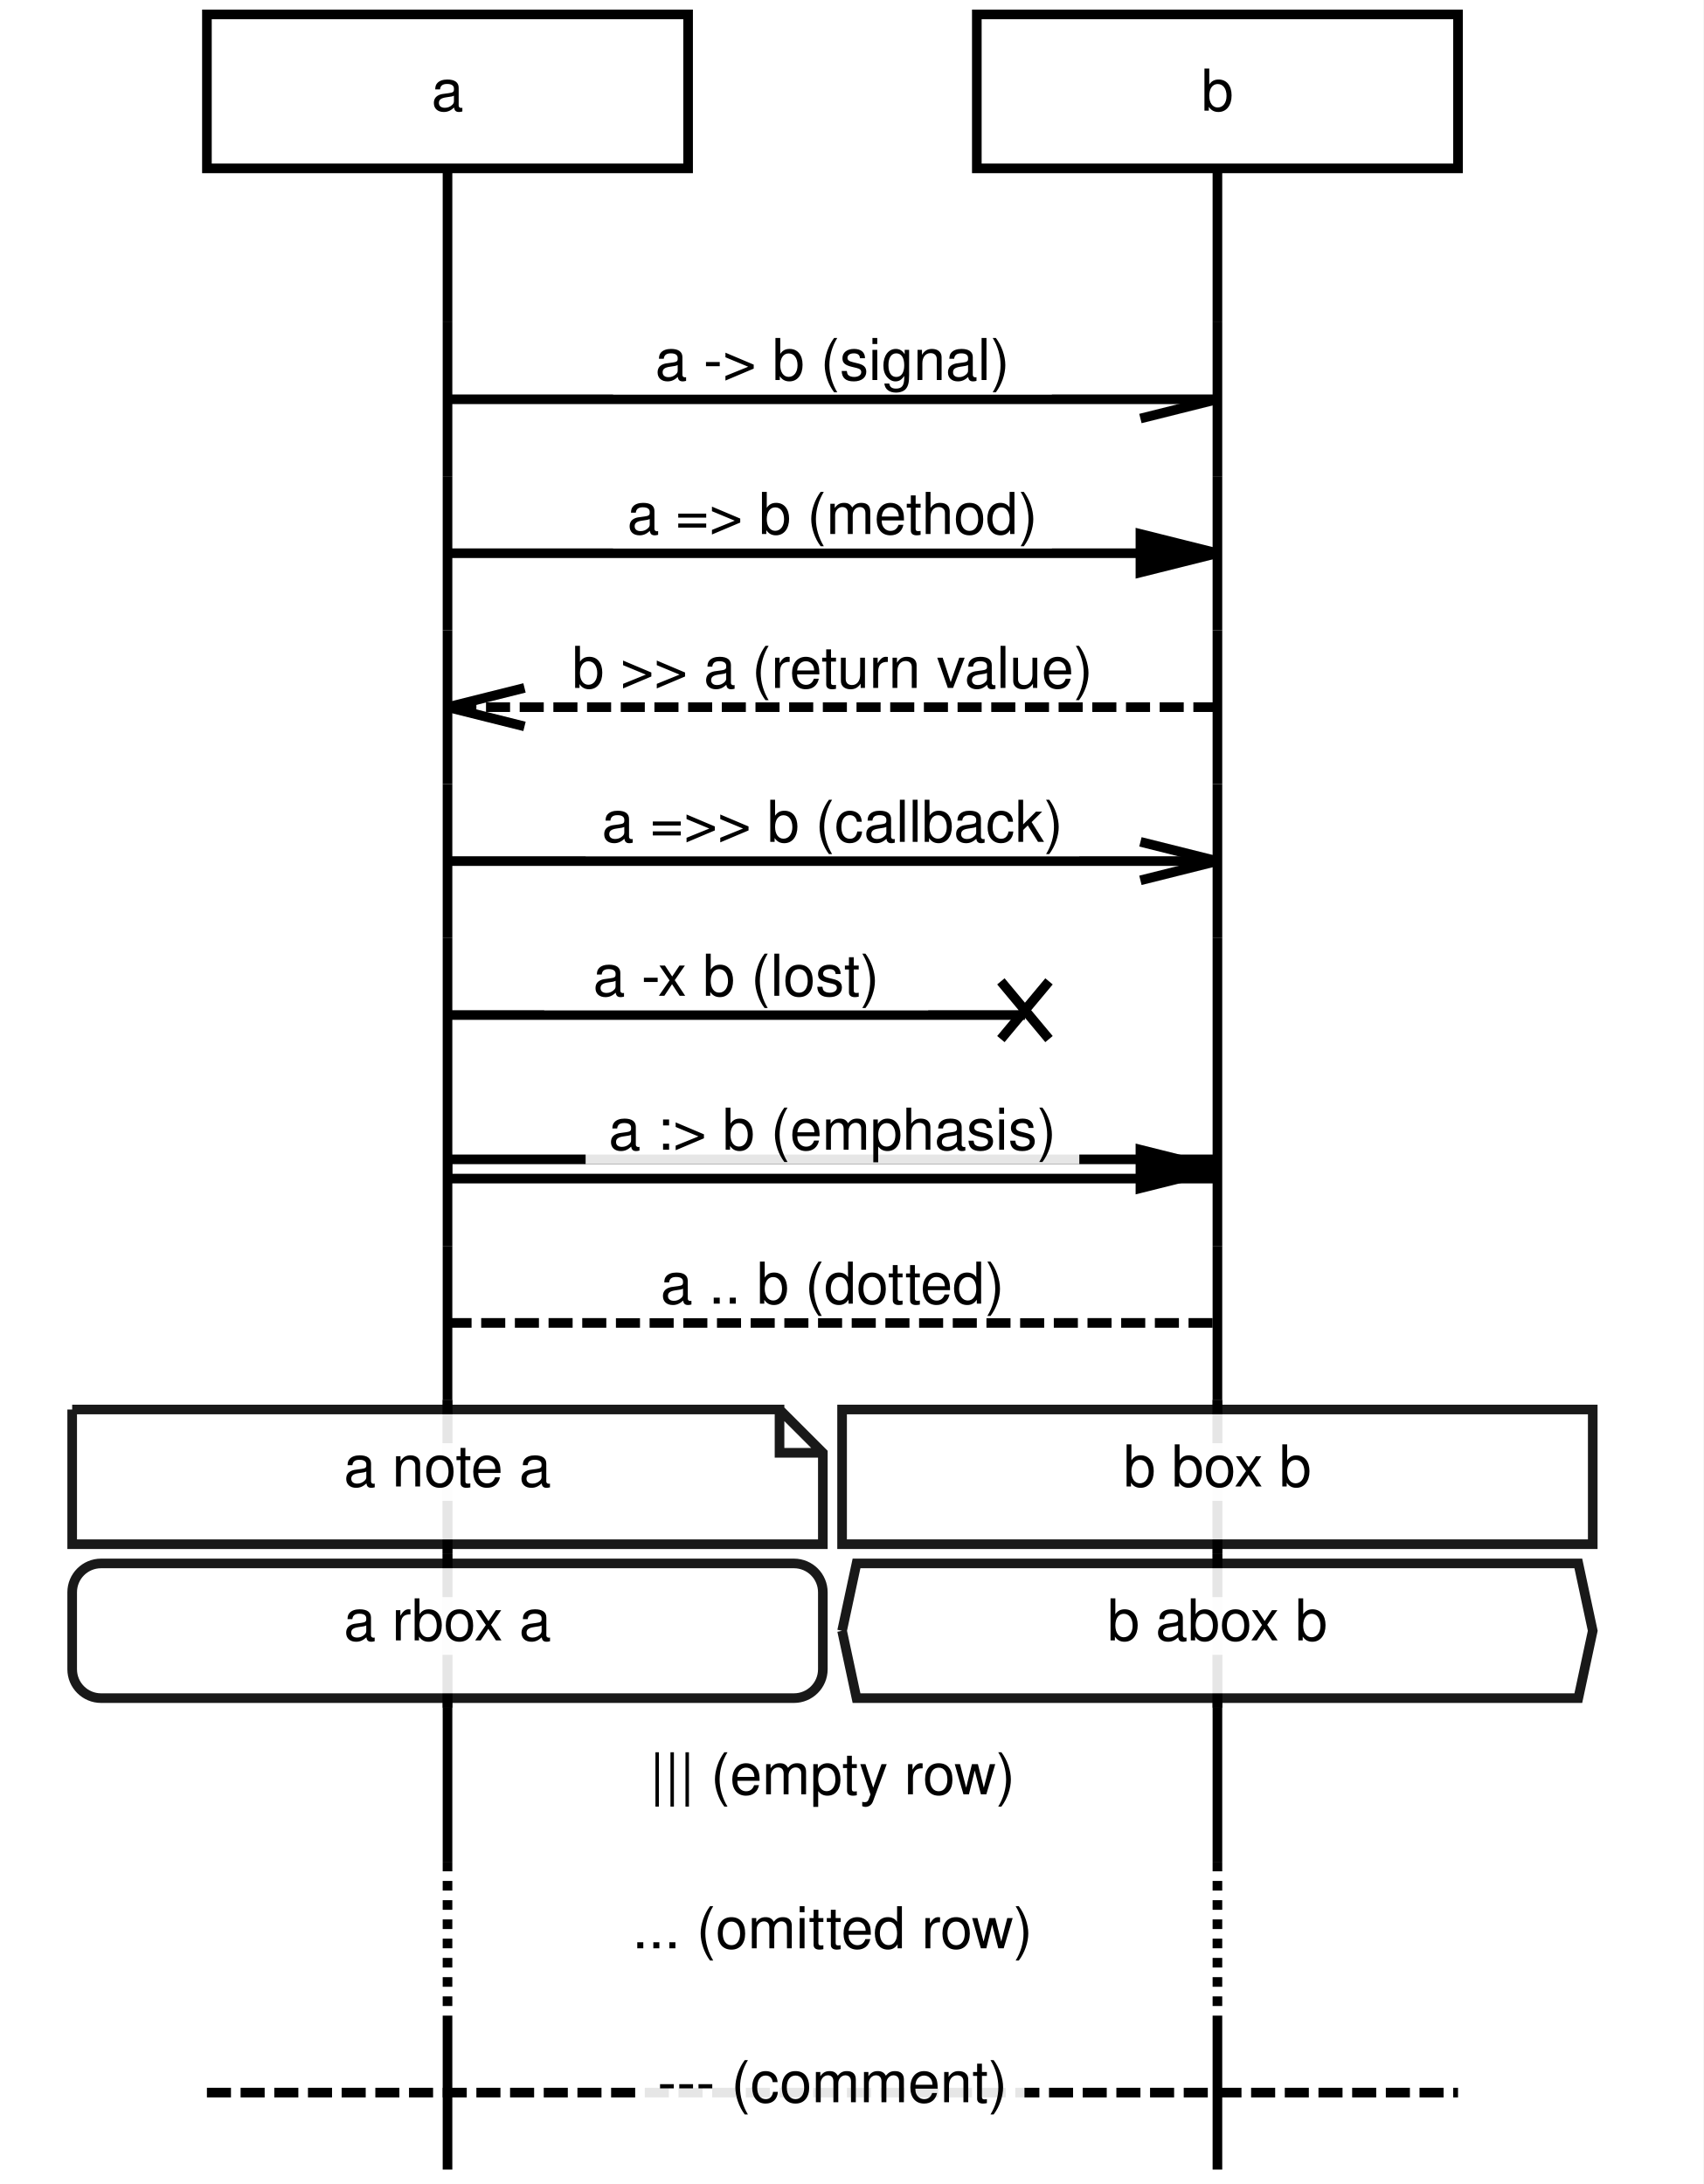
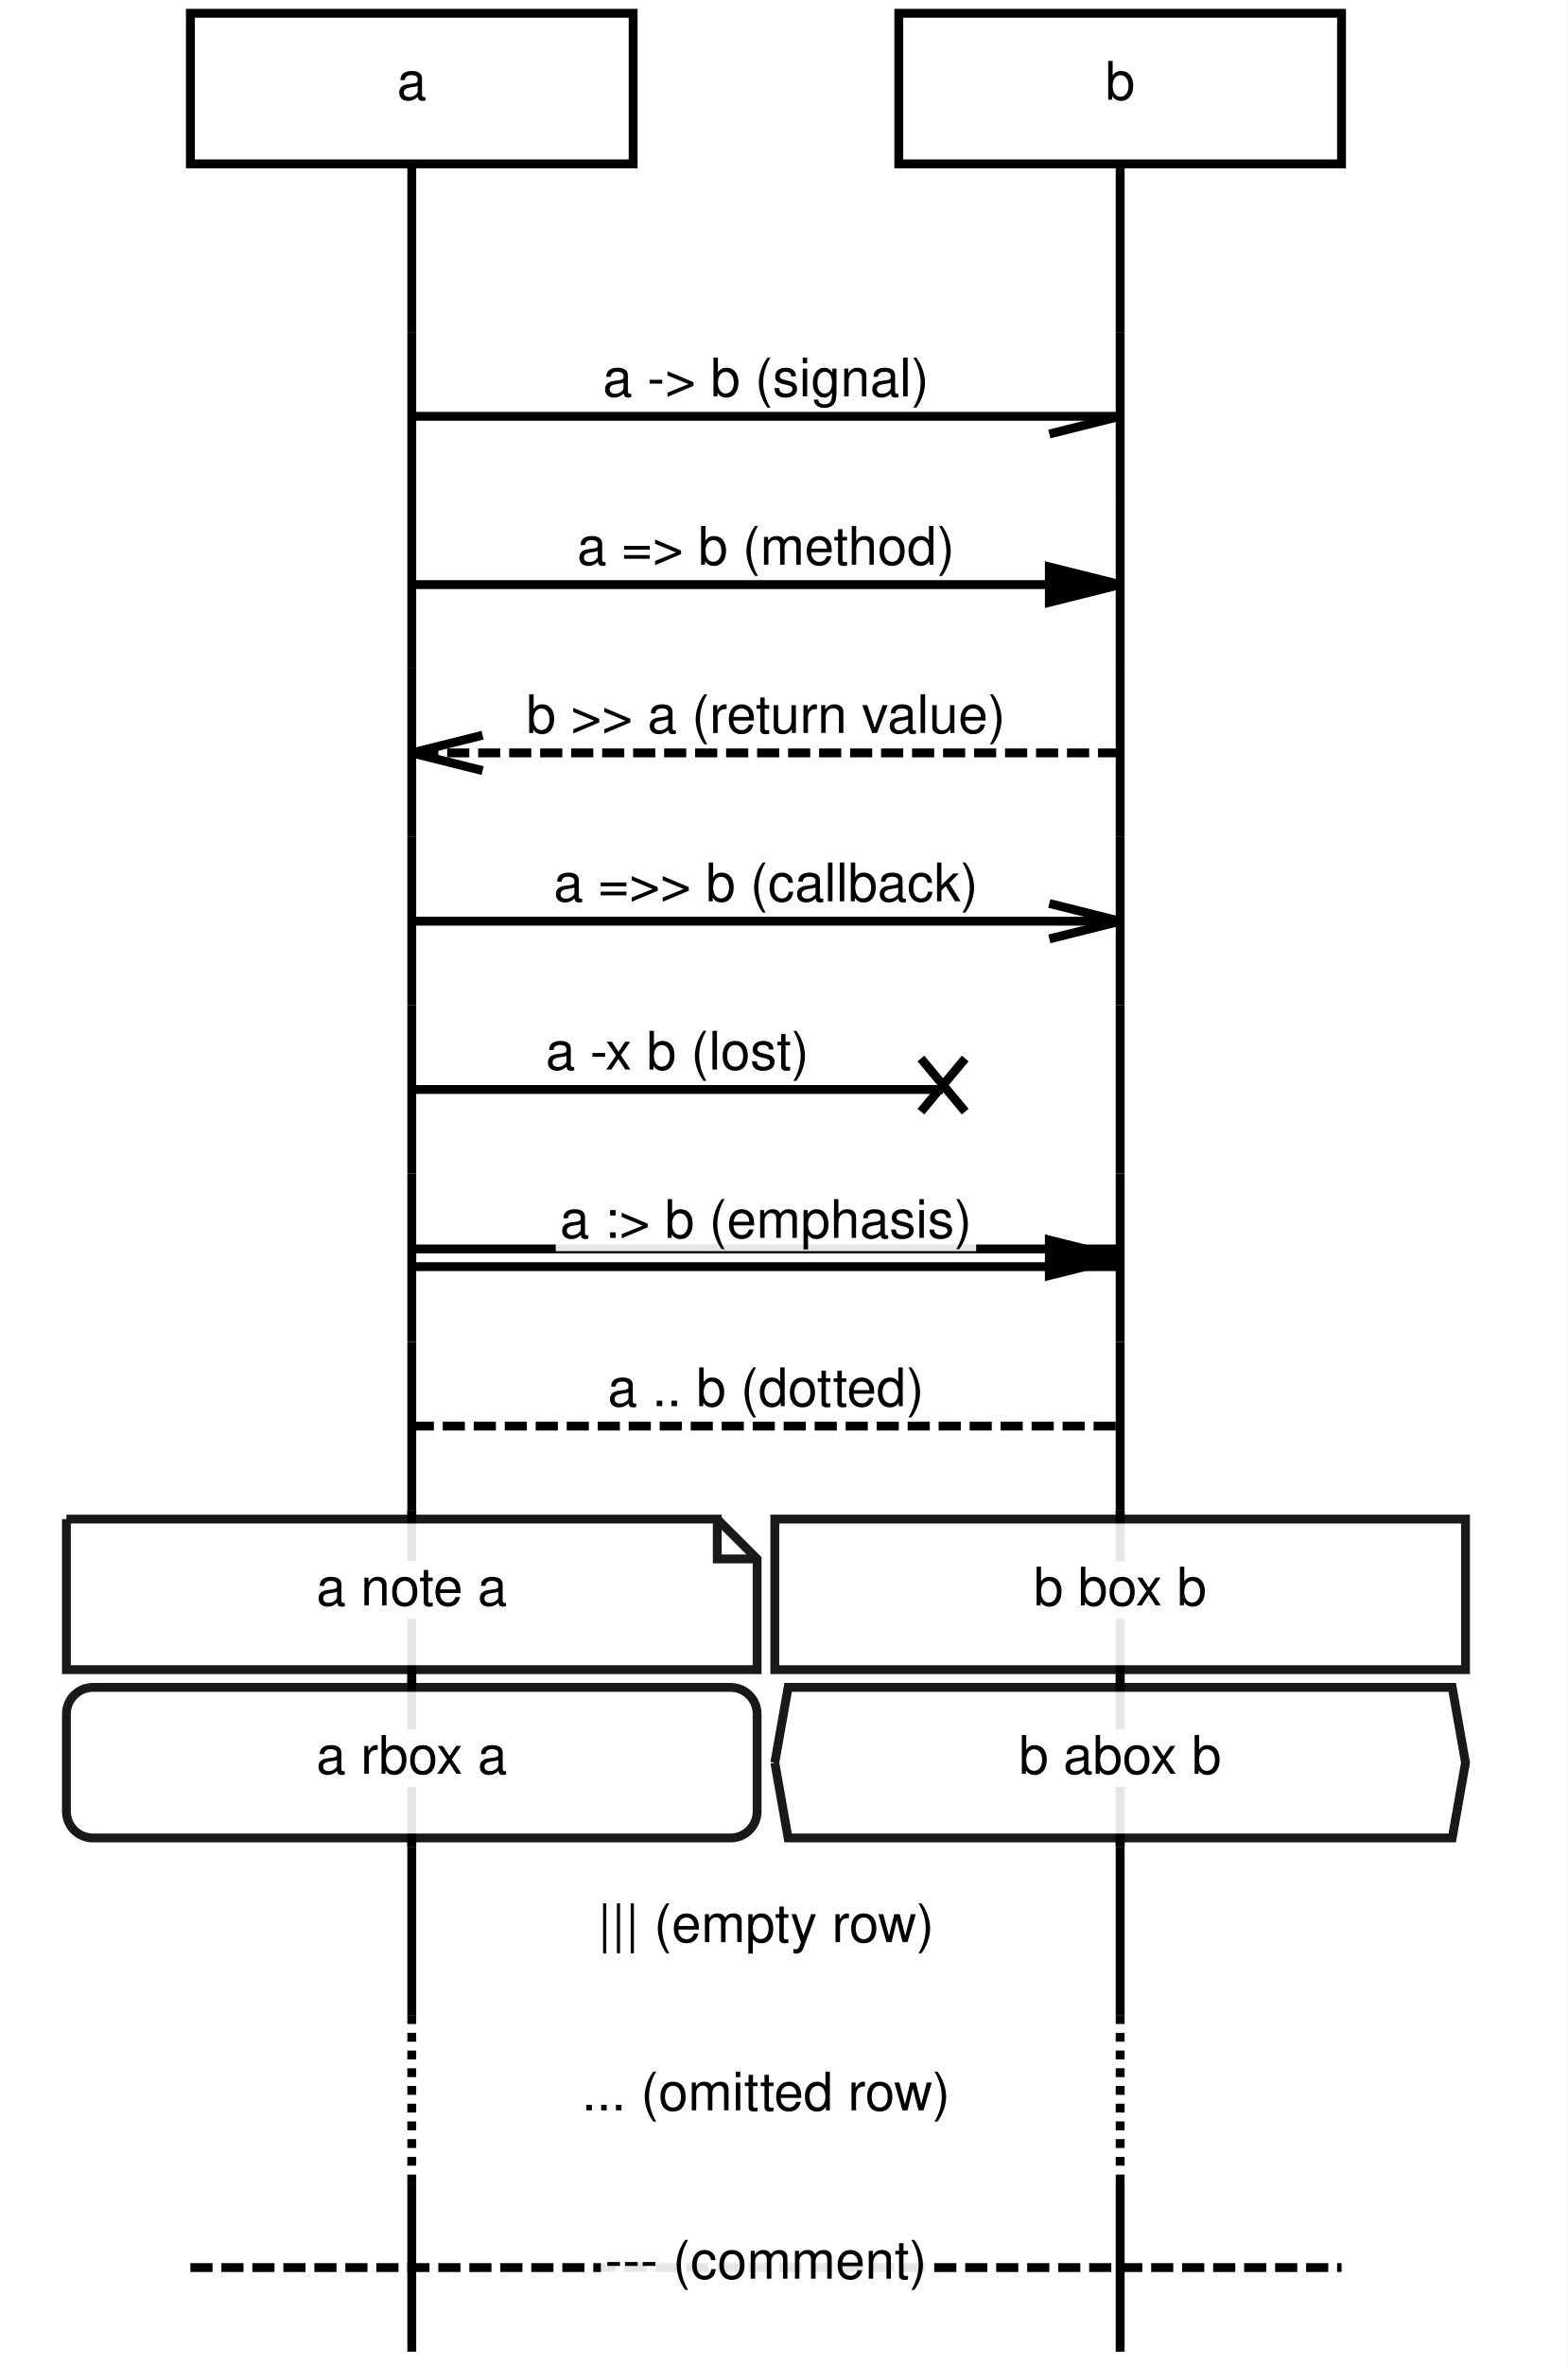
- <svg xmlns="http://www.w3.org/2000/svg" xmlns:xlink="http://www.w3.org/1999/xlink" height="454" width="354" id="svg_output" version="1.1">
+ <svg xmlns="http://www.w3.org/2000/svg" xmlns:xlink="http://www.w3.org/1999/xlink" height="534" width="354" id="svg_output" version="1.1">
  <defs>
    <style type="text/css">svg {     font-family: Helvetica, sans-serif;     font-size: 9pt;     background-color: white;     stroke : black;     color  : black; } rect {     fill: none;     stroke: black;     stroke-width: 2; } .bglayer {     fill:white;     stroke: white;     stroke-width: 0; } rect.textbg {     fill:white;     stroke:white;     stroke-width:0;     opacity: 0.9; } line {     stroke: black;     stroke-width: 2; } .arcrowomit {     stroke-dasharray: 2,2; } text {     color: inherit;     stroke: none;     text-anchor: middle; } text.entity {     text-decoration : underline; } text.anchor-start {     text-anchor: start; } path {     stroke : black;     stroke-width : 2;     fill : none; } .dotted {     stroke-dasharray: 5,2; } .arrow-marker {     overflow:visible; } .arrow-style { 	stroke : black;     stroke-dasharray : 100,1; /* 'none' should work, but doesn't in webkit */     stroke-width : 1; } .filled {     stroke:inherit;     fill:black; /* no-inherit */ } .signal {     marker-end : url(#signal); } .signal-both {     marker-end : url(#signal);     marker-start : url(#signal-l); } .method {     marker-end : url(#method); } .method-both {     marker-end : url(#method);     marker-start : url(#method-l); } .returnvalue {     stroke-dasharray: 5,2;     marker-end : url(#callback); } .returnvalue-both {     stroke-dasharray: 5,2;     marker-end : url(#callback);     marker-start : url(#callback-l); } .callback {     marker-end : url(#callback); } .callback-both {     marker-end : url(#callback);     marker-start : url(#callback-l); } .emphasised {     marker-end : url(#method); } .emphasised-both {     marker-end : url(#method);     marker-start : url(#method-l); } .lost {     marker-end : url(#lost); } .arcrowomit {     stroke-dasharray: 2,2; } .box {     /* fill: #ffc;  no-inherit */     fill : white;     opacity: 0.9; } .boxtext, .arctext {     font-size: 0.8em;     text-anchor: middle; } .comment {     stroke-dasharray: 5,2; }</style>
    <marker markerHeight="10" markerWidth="10" markerUnits="strokeWidth" refY="3" refX="9" viewBox="0 0 10 10" class="arrow-marker" id="signal" orient="auto">
      <path class="arrow-style" d="M 9 3 l -8 2" />
    </marker>
    <marker markerHeight="10" markerWidth="10" markerUnits="strokeWidth" refY="3" refX="9" viewBox="0 0 10 10" class="arrow-marker" id="signal-l" orient="auto">
      <path class="arrow-style" d="M 9 3 l 8 2" />
    </marker>
    <marker markerHeight="10" markerWidth="10" markerUnits="strokeWidth" refY="3" refX="9" viewBox="0 0 10 10" class="arrow-marker" id="method" orient="auto">
      <polygon class="filled arrow-style" points="1,1 9,3 1,5" />
    </marker>
    <marker markerHeight="10" markerWidth="10" markerUnits="strokeWidth" refY="3" refX="9" viewBox="0 0 10 10" class="arrow-marker" id="method-l" orient="auto">
      <polygon class="filled arrow-style" points="17,1 9,3 17,5" />
    </marker>
    <marker markerHeight="10" markerWidth="10" markerUnits="strokeWidth" refY="3" refX="9" viewBox="0 0 10 10" class="arrow-marker" id="callback" orient="auto">
      <path class="arrow-style" d="M 1 1 l 8 2 l -8 2" />
    </marker>
    <marker markerHeight="10" markerWidth="10" markerUnits="strokeWidth" refY="3" refX="9" viewBox="0 0 10 10" class="arrow-marker" id="callback-l" orient="auto">
      <path class="arrow-style" d="M 17 1 l -8 2 l 8 2" />
    </marker>
    <marker markerHeight="10" markerWidth="10" markerUnits="strokeWidth" refY="3" refX="9" viewBox="0 0 10 10" class="arrow-marker" id="lost" orient="auto">
      <path class="arrow-style" d="M6.5,-0.5 L11.5,5.5 M6.5,5.5 L11.5,-0.5" />
    </marker>
    <g id="defs">
      <g id="a">
-         <rect style="" height="32" width="100" />
+         <rect style="" height="34" width="100" />
        <g id="a_txt">
-           <rect class="textbg" y="11" x="47.15" height="12" width="5.7" />
-           <text class="entity" y="20" x="50">
+           <rect class="textbg" y="9.5" x="45.664" height="13" width="8.672" />
+           <text class="entity" y="19.501" x="50">
            <tspan>a</tspan>
          </text>
        </g>
      </g>
      <g id="b">
-         <rect style="" height="32" width="100" />
+         <rect style="" height="34" width="100" />
        <g id="b_txt">
-           <rect class="textbg" y="11" x="47.15" height="12" width="5.7" />
-           <text class="entity" y="20" x="50">
+           <rect class="textbg" y="9.5" x="45.664" height="13" width="8.672" />
+           <text class="entity" y="19.501" x="50">
            <tspan>b</tspan>
          </text>
        </g>
      </g>
      <g id="arcrow">
-         <line class="arcrow" y2="16" x2="50" y1="-16" x1="50" />
-         <line class="arcrow" y2="16" x2="210" y1="-16" x1="210" />
+         <line class="arcrow" y2="19" x2="50" y1="-19" x1="50" />
+         <line class="arcrow" y2="19" x2="210" y1="-19" x1="210" />
      </g>
      <g id="arcrowomit">
-         <line class="arcrowomit" y2="16" x2="50" y1="-16" x1="50" />
-         <line class="arcrowomit" y2="16" x2="210" y1="-16" x1="210" />
+         <line class="arcrowomit" y2="19" x2="50" y1="-19" x1="50" />
+         <line class="arcrowomit" y2="19" x2="210" y1="-19" x1="210" />
      </g>
      <g id="0_0">
        <line class="signal" y2="0" x2="210" y1="0" x1="50" />
        <g id="0_0_txt">
-           <rect class="textbg" y="-13" x="84.4" height="12" width="91.2" />
-           <text y="-4" x="130">
+           <rect class="textbg" y="-14.5" x="92.195" height="13" width="75.609" />
+           <text y="-4.501" x="130">
            <tspan>a -&gt; b  (signal)</tspan>
          </text>
-           <rect class="textbg" y="1" x="130" height="12" width="0" />
-           <text y="10" x="130">
+           <rect class="textbg" height="0" width="0" />
+           <text y="10.503" x="130">
            <tspan />
          </text>
        </g>
      </g>
      <g id="1_0">
        <line class="method" y2="0" x2="210" y1="0" x1="50" />
        <g id="1_0_txt">
-           <rect class="textbg" y="-13" x="84.4" height="12" width="91.2" />
-           <text y="-4" x="130">
+           <rect class="textbg" y="-14.5" x="86.352" height="13" width="87.297" />
+           <text y="-4.501" x="130">
            <tspan>a =&gt; b  (method)</tspan>
          </text>
-           <rect class="textbg" y="1" x="130" height="12" width="0" />
-           <text y="10" x="130">
+           <rect class="textbg" height="0" width="0" />
+           <text y="10.503" x="130">
            <tspan />
          </text>
        </g>
      </g>
      <g id="2_0">
        <line class="returnvalue" y2="0" x2="50" y1="0" x1="210" />
        <g id="2_0_txt">
-           <rect class="textbg" y="-13" x="67.3" height="12" width="125.4" />
-           <text y="-4" x="130">
+           <rect class="textbg" y="-14.5" x="74.695" height="13" width="110.609" />
+           <text y="-4.501" x="130">
            <tspan>b &gt;&gt; a  (return value)</tspan>
          </text>
-           <rect class="textbg" y="1" x="130" height="12" width="0" />
-           <text y="10" x="130">
+           <rect class="textbg" height="0" width="0" />
+           <text y="10.503" x="130">
            <tspan />
          </text>
        </g>
      </g>
      <g id="3_0">
        <line class="callback" y2="0" x2="210" y1="0" x1="50" />
        <g id="3_0_txt">
-           <rect class="textbg" y="-13" x="78.7" height="12" width="102.6" />
-           <text y="-4" x="130">
+           <rect class="textbg" y="-14.5" x="81.188" height="13" width="97.625" />
+           <text y="-4.501" x="130">
            <tspan>a =&gt;&gt; b (callback)</tspan>
          </text>
-           <rect class="textbg" y="1" x="130" height="12" width="0" />
-           <text y="10" x="130">
+           <rect class="textbg" height="0" width="0" />
+           <text y="10.503" x="130">
            <tspan />
          </text>
        </g>
      </g>
      <g id="4_0">
        <line class="lost" y2="0" x2="170" y1="0" x1="50" />
        <g id="4_0_txt">
-           <rect class="textbg" y="-13" x="70.1" height="12" width="79.8" />
-           <text y="-4" x="110">
+           <rect class="textbg" y="-14.5" x="79.031" height="13" width="61.938" />
+           <text y="-4.501" x="110">
            <tspan>a -x b  (lost)</tspan>
          </text>
-           <rect class="textbg" y="1" x="110" height="12" width="0" />
-           <text y="10" x="110">
+           <rect class="textbg" height="0" width="0" />
+           <text y="10.503" x="110">
            <tspan />
          </text>
        </g>
      </g>
      <g id="5_0">
        <path class="emphasised" d="M50,0l1,0M50,-2 l160,0M50,2 l160,0M209,0l1,0" />
        <g id="5_0_txt">
-           <rect class="textbg" y="-13" x="78.7" height="12" width="102.6" />
-           <text y="-4" x="130">
+           <rect class="textbg" y="-14.5" x="82.523" height="13" width="94.953" />
+           <text y="-4.501" x="130">
            <tspan>a :&gt; b  (emphasis)</tspan>
          </text>
-           <rect class="textbg" y="1" x="130" height="12" width="0" />
-           <text y="10" x="130">
+           <rect class="textbg" height="0" width="0" />
+           <text y="10.503" x="130">
            <tspan />
          </text>
        </g>
      </g>
      <g id="6_0">
        <line class="dotted" y2="0" x2="210" y1="0" x1="50" />
        <g id="6_0_txt">
-           <rect class="textbg" y="-13" x="84.4" height="12" width="91.2" />
-           <text y="-4" x="130">
+           <rect class="textbg" y="-14.5" x="93.352" height="13" width="73.297" />
+           <text y="-4.501" x="130">
            <tspan>a .. b  (dotted)</tspan>
          </text>
-           <rect class="textbg" y="1" x="130" height="12" width="0" />
-           <text y="10" x="130">
+           <rect class="textbg" height="0" width="0" />
+           <text y="10.503" x="130">
            <tspan />
          </text>
        </g>
      </g>
      <g id="7_0">
-         <path style="" class="box" d="M-28,-14l147,0 l0,9 l9,0 m-9,-9 l9,9 l0,19 l-156,0 l0,-28 " />
+         <path style="" class="box" d="M-28,-17l147,0 l0,9 l9,0 m-9,-9 l9,9 l0,25 l-156,0 l0,-34 " />
        <g id="7_0_txt">
-           <rect class="textbg" y="-7" x="27.2" height="12" width="45.6" />
-           <text y="2" x="50">
+           <rect class="textbg" y="-7.5" x="27.328" height="13" width="45.344" />
+           <text y="2.501" x="50">
            <tspan>a note a</tspan>
          </text>
        </g>
      </g>
      <g id="7_1">
-         <rect style="" class="box" y="-14" x="132" height="28" width="156" />
+         <rect style="" class="box" y="-17" x="132" height="34" width="156" />
        <g id="7_1_txt">
-           <rect class="textbg" y="-7" x="190.05" height="12" width="39.9" />
-           <text y="2" x="210">
+           <rect class="textbg" y="-7.5" x="189.328" height="13" width="41.344" />
+           <text y="2.501" x="210">
            <tspan>b box b</tspan>
          </text>
        </g>
      </g>
      <g id="8_0">
-         <rect style="" class="box" ry="6" rx="6" y="-14" x="-28" height="28" width="156" />
+         <rect style="" class="box" ry="6" rx="6" y="-17" x="-28" height="34" width="156" />
        <g id="8_0_txt">
-           <rect class="textbg" y="-7" x="27.2" height="12" width="45.6" />
-           <text y="2" x="50">
+           <rect class="textbg" y="-7.5" x="27.336" height="13" width="45.328" />
+           <text y="2.501" x="50">
            <tspan>a rbox a</tspan>
          </text>
        </g>
      </g>
      <g id="8_1">
-         <path style="" class="box" d="M132,0l3, -14l150,0l3,14l-3,14l-150,0 l-3,-14" />
+         <path style="" class="box" d="M132,0l3, -17l150,0l3,17l-3,17l-150,0 l-3,-17" />
        <g id="8_1_txt">
-           <rect class="textbg" y="-7" x="187.2" height="12" width="45.6" />
-           <text y="2" x="210">
+           <rect class="textbg" y="-7.5" x="185.992" height="13" width="48.016" />
+           <text y="2.501" x="210">
            <tspan>b abox b</tspan>
          </text>
        </g>
      </g>
      <g id="9_0">
        <g id="9_0">
-           <rect class="textbg" y="-7" x="87.25" height="12" width="85.5" />
-           <text y="2" x="130">
+           <rect class="textbg" y="-7.5" x="91.039" height="13" width="77.922" />
+           <text y="2.501" x="130">
            <tspan>||| (empty row)</tspan>
          </text>
        </g>
      </g>
      <g id="10_0">
        <g id="10_0">
-           <rect class="textbg" y="-7" x="81.55" height="12" width="96.9" />
-           <text y="2" x="130">
+           <rect class="textbg" y="-7.5" x="87.383" height="13" width="85.234" />
+           <text y="2.501" x="130">
            <tspan>... (omitted row)</tspan>
          </text>
        </g>
      </g>
      <g id="11_0">
        <line class="dotted" y2="0" x2="260" y1="0" x1="0" />
        <g id="11_0_txt">
          <g id="11_0_txt">
-             <rect class="textbg" y="-7" x="90.1" height="12" width="79.8" />
-             <text y="2" x="130">
+             <rect class="textbg" y="-7.5" x="92.719" height="13" width="74.562" />
+             <text y="2.501" x="130">
              <tspan>--- (comment) </tspan>
            </text>
          </g>
        </g>
      </g>
    </g>
  </defs>
  <g transform="translate(43,3) scale(1,1)" id="body">
    <g id="__background">
-       <rect class="bglayer" y="-3" x="-43" height="454" width="354" />
+       <rect class="bglayer" y="-3" x="-43" height="534" width="354" />
    </g>
    <g id="sequence">
      <use xlink:href="#a" y="0" x="0" />
      <use xlink:href="#b" y="0" x="160" />
-       <use xlink:href="#arcrow" y="48" x="0" />
-       <use xlink:href="#arcrow" y="80" x="0" />
-       <use xlink:href="#0_0" y="80" x="0" />
-       <use xlink:href="#arcrow" y="112" x="0" />
-       <use xlink:href="#1_0" y="112" x="0" />
-       <use xlink:href="#arcrow" y="144" x="0" />
-       <use xlink:href="#2_0" y="144" x="0" />
-       <use xlink:href="#arcrow" y="176" x="0" />
-       <use xlink:href="#3_0" y="176" x="0" />
-       <use xlink:href="#arcrow" y="208" x="0" />
-       <use xlink:href="#4_0" y="208" x="0" />
-       <use xlink:href="#arcrow" y="240" x="0" />
-       <use xlink:href="#5_0" y="240" x="0" />
-       <use xlink:href="#arcrow" y="272" x="0" />
-       <use xlink:href="#6_0" y="272" x="0" />
-       <use xlink:href="#arcrow" y="304" x="0" />
-       <use xlink:href="#arcrow" y="304" x="0" />
-       <use xlink:href="#arcrow" y="336" x="0" />
-       <use xlink:href="#arcrow" y="336" x="0" />
-       <use xlink:href="#arcrow" y="368" x="0" />
-       <use xlink:href="#9_0" y="368" x="0" />
-       <use xlink:href="#arcrowomit" y="400" x="0" />
-       <use xlink:href="#10_0" y="400" x="0" />
-       <use xlink:href="#arcrow" y="432" x="0" />
-       <use xlink:href="#11_0" y="432" x="0" />
+       <use xlink:href="#arcrow" y="53" x="0" />
+       <use xlink:href="#arcrow" y="91" x="0" />
+       <use xlink:href="#0_0" y="91" x="0" />
+       <use xlink:href="#arcrow" y="129" x="0" />
+       <use xlink:href="#1_0" y="129" x="0" />
+       <use xlink:href="#arcrow" y="167" x="0" />
+       <use xlink:href="#2_0" y="167" x="0" />
+       <use xlink:href="#arcrow" y="205" x="0" />
+       <use xlink:href="#3_0" y="205" x="0" />
+       <use xlink:href="#arcrow" y="243" x="0" />
+       <use xlink:href="#4_0" y="243" x="0" />
+       <use xlink:href="#arcrow" y="281" x="0" />
+       <use xlink:href="#5_0" y="281" x="0" />
+       <use xlink:href="#arcrow" y="319" x="0" />
+       <use xlink:href="#6_0" y="319" x="0" />
+       <use xlink:href="#arcrow" y="357" x="0" />
+       <use xlink:href="#arcrow" y="357" x="0" />
+       <use xlink:href="#arcrow" y="395" x="0" />
+       <use xlink:href="#arcrow" y="395" x="0" />
+       <use xlink:href="#arcrow" y="433" x="0" />
+       <use xlink:href="#9_0" y="433" x="0" />
+       <use xlink:href="#arcrowomit" y="471" x="0" />
+       <use xlink:href="#10_0" y="471" x="0" />
+       <use xlink:href="#arcrow" y="509" x="0" />
+       <use xlink:href="#11_0" y="509" x="0" />
    </g>
    <g id="notelayer">
-       <use xlink:href="#7_0" y="304" x="0" />
-       <use xlink:href="#7_1" y="304" x="0" />
-       <use xlink:href="#8_0" y="336" x="0" />
-       <use xlink:href="#8_1" y="336" x="0" />
+       <use xlink:href="#7_0" y="357" x="0" />
+       <use xlink:href="#7_1" y="357" x="0" />
+       <use xlink:href="#8_0" y="395" x="0" />
+       <use xlink:href="#8_1" y="395" x="0" />
    </g>
  </g>
</svg>
